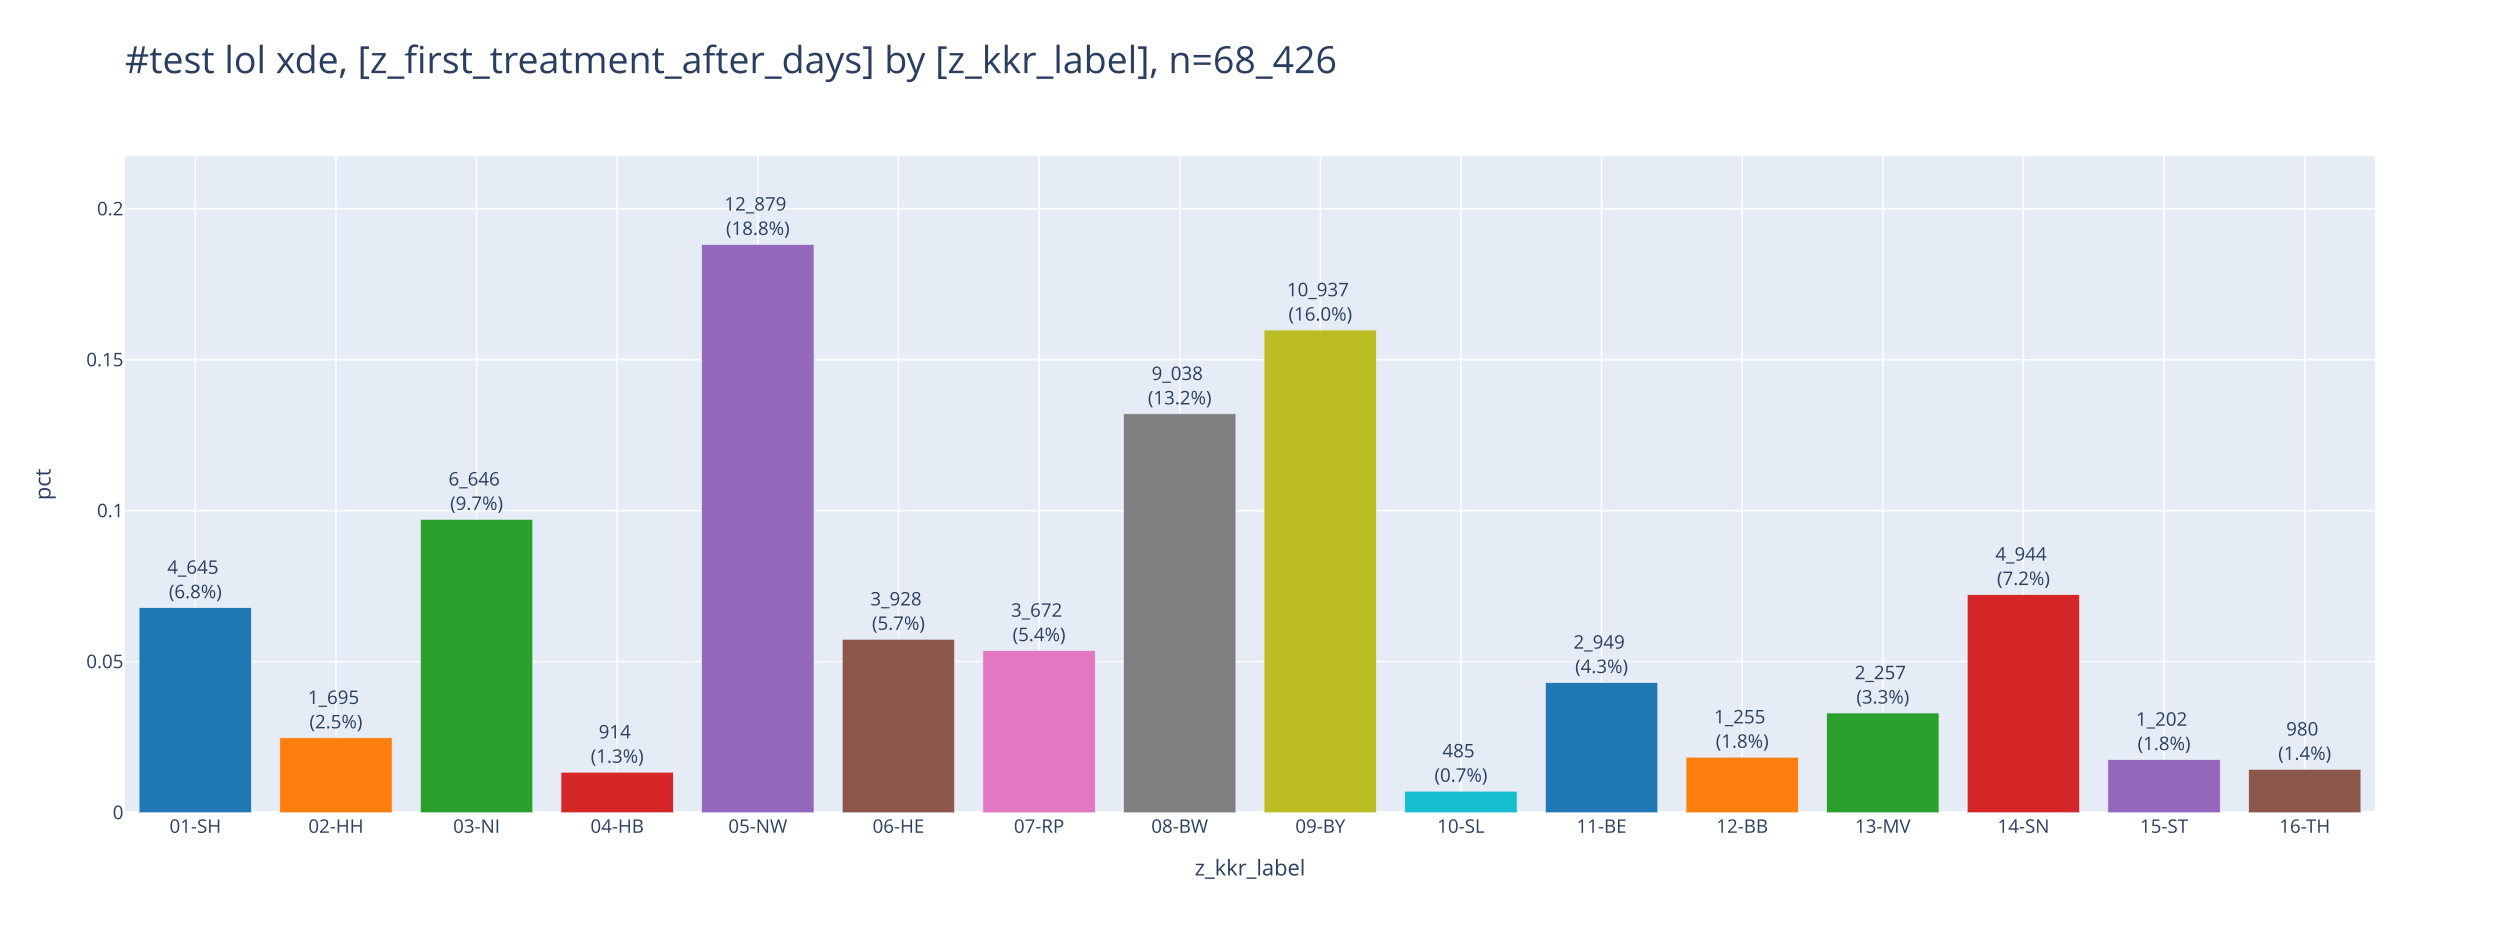
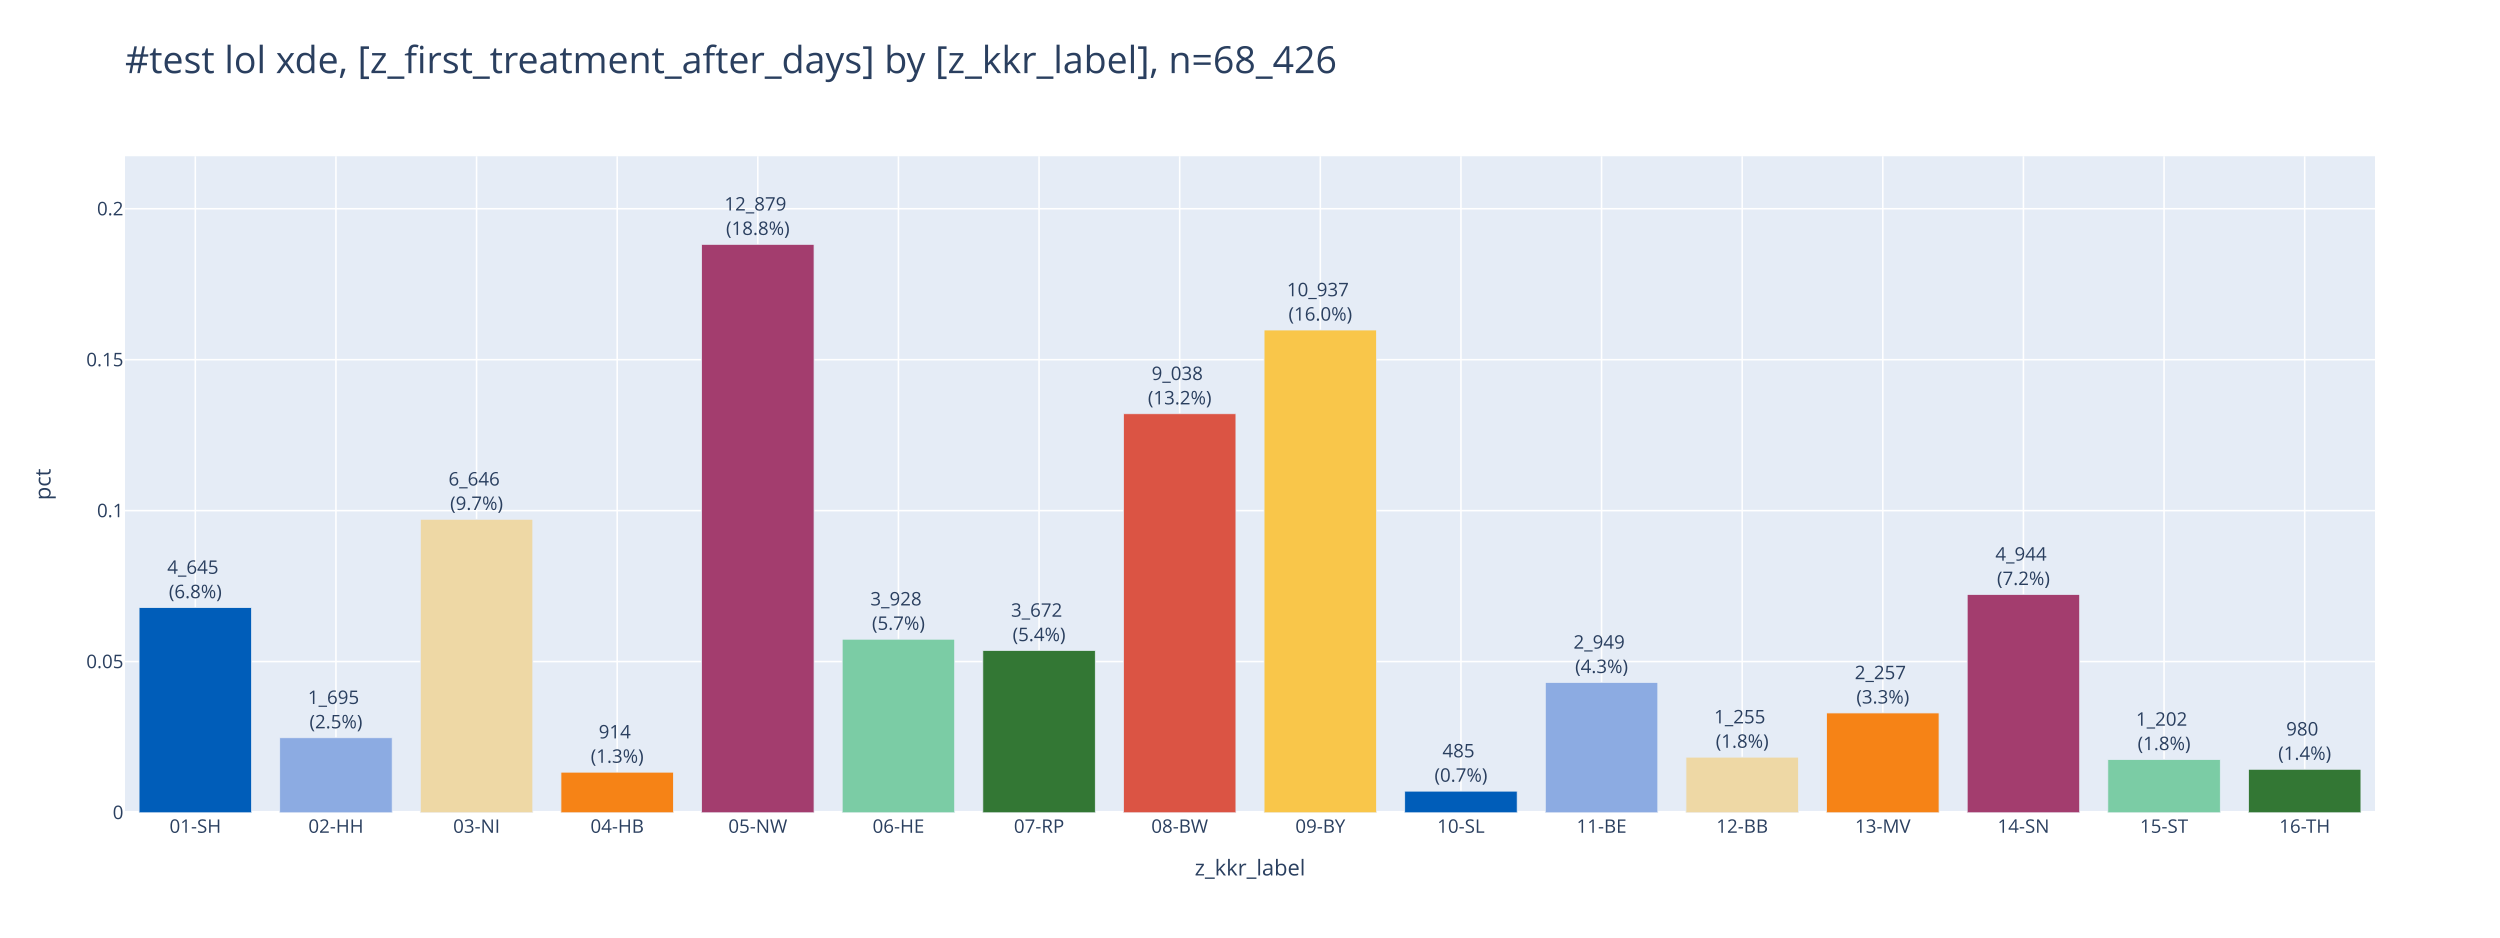
<svg xmlns="http://www.w3.org/2000/svg" class="main-svg" width="1600" height="600" style="" viewBox="0 0 1600 600">
  <rect x="0" y="0" width="1600" height="600" style="fill: rgb(255, 255, 255); fill-opacity: 1;" />
-   <defs id="defs-0b8a5f">
+   <defs id="defs-04697f">
    <g class="clips">
-       <clipPath id="clip0b8a5fxyplot" class="plotclip">
+       <clipPath id="clip04697fxyplot" class="plotclip">
        <rect width="1440" height="420" />
      </clipPath>
-       <clipPath class="axesclip" id="clip0b8a5fx">
+       <clipPath class="axesclip" id="clip04697fx">
        <rect x="80" y="0" width="1440" height="600" />
      </clipPath>
-       <clipPath class="axesclip" id="clip0b8a5fy">
+       <clipPath class="axesclip" id="clip04697fy">
        <rect x="0" y="100" width="1600" height="420" />
      </clipPath>
-       <clipPath class="axesclip" id="clip0b8a5fxy">
+       <clipPath class="axesclip" id="clip04697fxy">
        <rect x="80" y="100" width="1440" height="420" />
      </clipPath>
    </g>
    <g class="gradients" />
    <g class="patterns" />
  </defs>
  <g class="bglayer">
    <rect class="bg" x="80" y="100" width="1440" height="420" style="fill: rgb(229, 236, 246); fill-opacity: 1; stroke-width: 0;" />
  </g>
  <g class="layer-below">
    <g class="imagelayer" />
    <g class="shapelayer" />
  </g>
  <g class="cartesianlayer">
    <g class="subplot xy">
      <g class="layer-subplot">
        <g class="shapelayer" />
        <g class="imagelayer" />
      </g>
      <g class="minor-gridlayer">
        <g class="x" />
        <g class="y" />
      </g>
      <g class="gridlayer">
        <g class="x">
          <path class="xgrid crisp" transform="translate(125,0)" d="M0,100v420" style="stroke: rgb(255, 255, 255); stroke-opacity: 1; stroke-width: 1px;" />
          <path class="xgrid crisp" transform="translate(215,0)" d="M0,100v420" style="stroke: rgb(255, 255, 255); stroke-opacity: 1; stroke-width: 1px;" />
          <path class="xgrid crisp" transform="translate(305,0)" d="M0,100v420" style="stroke: rgb(255, 255, 255); stroke-opacity: 1; stroke-width: 1px;" />
          <path class="xgrid crisp" transform="translate(395,0)" d="M0,100v420" style="stroke: rgb(255, 255, 255); stroke-opacity: 1; stroke-width: 1px;" />
          <path class="xgrid crisp" transform="translate(485,0)" d="M0,100v420" style="stroke: rgb(255, 255, 255); stroke-opacity: 1; stroke-width: 1px;" />
          <path class="xgrid crisp" transform="translate(575,0)" d="M0,100v420" style="stroke: rgb(255, 255, 255); stroke-opacity: 1; stroke-width: 1px;" />
          <path class="xgrid crisp" transform="translate(665,0)" d="M0,100v420" style="stroke: rgb(255, 255, 255); stroke-opacity: 1; stroke-width: 1px;" />
          <path class="xgrid crisp" transform="translate(755,0)" d="M0,100v420" style="stroke: rgb(255, 255, 255); stroke-opacity: 1; stroke-width: 1px;" />
          <path class="xgrid crisp" transform="translate(845,0)" d="M0,100v420" style="stroke: rgb(255, 255, 255); stroke-opacity: 1; stroke-width: 1px;" />
          <path class="xgrid crisp" transform="translate(935,0)" d="M0,100v420" style="stroke: rgb(255, 255, 255); stroke-opacity: 1; stroke-width: 1px;" />
          <path class="xgrid crisp" transform="translate(1025,0)" d="M0,100v420" style="stroke: rgb(255, 255, 255); stroke-opacity: 1; stroke-width: 1px;" />
          <path class="xgrid crisp" transform="translate(1115,0)" d="M0,100v420" style="stroke: rgb(255, 255, 255); stroke-opacity: 1; stroke-width: 1px;" />
          <path class="xgrid crisp" transform="translate(1205,0)" d="M0,100v420" style="stroke: rgb(255, 255, 255); stroke-opacity: 1; stroke-width: 1px;" />
          <path class="xgrid crisp" transform="translate(1295,0)" d="M0,100v420" style="stroke: rgb(255, 255, 255); stroke-opacity: 1; stroke-width: 1px;" />
          <path class="xgrid crisp" transform="translate(1385,0)" d="M0,100v420" style="stroke: rgb(255, 255, 255); stroke-opacity: 1; stroke-width: 1px;" />
          <path class="xgrid crisp" transform="translate(1475,0)" d="M0,100v420" style="stroke: rgb(255, 255, 255); stroke-opacity: 1; stroke-width: 1px;" />
        </g>
        <g class="y">
          <path class="ygrid crisp" transform="translate(0,423.4)" d="M80,0h1440" style="stroke: rgb(255, 255, 255); stroke-opacity: 1; stroke-width: 1px;" />
          <path class="ygrid crisp" transform="translate(0,326.8)" d="M80,0h1440" style="stroke: rgb(255, 255, 255); stroke-opacity: 1; stroke-width: 1px;" />
          <path class="ygrid crisp" transform="translate(0,230.2)" d="M80,0h1440" style="stroke: rgb(255, 255, 255); stroke-opacity: 1; stroke-width: 1px;" />
          <path class="ygrid crisp" transform="translate(0,133.6)" d="M80,0h1440" style="stroke: rgb(255, 255, 255); stroke-opacity: 1; stroke-width: 1px;" />
        </g>
      </g>
      <g class="zerolinelayer">
        <path class="yzl zl crisp" transform="translate(0,520)" d="M80,0h1440" style="stroke: rgb(255, 255, 255); stroke-opacity: 1; stroke-width: 2px;" />
      </g>
      <g class="layer-between">
        <g class="shapelayer" />
        <g class="imagelayer" />
      </g>
      <path class="xlines-below" />
      <path class="ylines-below" />
      <g class="overlines-below" />
      <g class="xaxislayer-below" />
      <g class="yaxislayer-below" />
      <g class="overaxes-below" />
      <g class="overplot">
-         <g class="xy" transform="translate(80,100)" clip-path="url(#clip0b8a5fxyplot)">
+         <g class="xy" transform="translate(80,100)" clip-path="url(#clip04697fxyplot)">
          <g class="barlayer mlayer">
            <g class="trace bars" style="opacity: 1;">
              <g class="points">
                <g class="point">
-                   <path d="M9,420V288.85H81V420Z" style="vector-effect: none; opacity: 1; stroke-width: 0.5px; fill: rgb(31, 119, 180); fill-opacity: 1; stroke: rgb(229, 236, 246); stroke-opacity: 1;" />
+                   <path d="M9,420V288.85H81V420Z" style="vector-effect: none; opacity: 1; stroke-width: 0.5px; fill: rgb(0, 93, 185); fill-opacity: 1; stroke: rgb(229, 236, 246); stroke-opacity: 1;" />
                  <text class="bartext bartext-outside" text-anchor="middle" data-notex="1" x="0" y="0" style="font-family: 'Open Sans', verdana, arial, sans-serif; font-size: 12px; fill: rgb(42, 63, 95); fill-opacity: 1; white-space: pre;" transform="translate(45,267.2504)">
                    <tspan class="line" dy="0em" x="0" y="0">4_645</tspan>
                    <tspan class="line" dy="1.3em" x="0" y="0">(6.8%)</tspan>
                  </text>
                </g>
              </g>
            </g>
            <g class="trace bars" style="opacity: 1;">
              <g class="points">
                <g class="point">
-                   <path d="M99,420V372.14H171V420Z" style="vector-effect: none; opacity: 1; stroke-width: 0.5px; fill: rgb(255, 127, 14); fill-opacity: 1; stroke: rgb(229, 236, 246); stroke-opacity: 1;" />
+                   <path d="M99,420V372.14H171V420Z" style="vector-effect: none; opacity: 1; stroke-width: 0.5px; fill: rgb(140, 171, 226); fill-opacity: 1; stroke: rgb(229, 236, 246); stroke-opacity: 1;" />
                  <text class="bartext bartext-outside" text-anchor="middle" data-notex="1" x="0" y="0" style="font-family: 'Open Sans', verdana, arial, sans-serif; font-size: 12px; fill: rgb(42, 63, 95); fill-opacity: 1; white-space: pre;" transform="translate(135,350.5404)">
                    <tspan class="line" dy="0em" x="0" y="0">1_695</tspan>
                    <tspan class="line" dy="1.3em" x="0" y="0">(2.5%)</tspan>
                  </text>
                </g>
              </g>
            </g>
            <g class="trace bars" style="opacity: 1;">
              <g class="points">
                <g class="point">
-                   <path d="M189,420V232.35H261V420Z" style="vector-effect: none; opacity: 1; stroke-width: 0.5px; fill: rgb(44, 160, 44); fill-opacity: 1; stroke: rgb(229, 236, 246); stroke-opacity: 1;" />
+                   <path d="M189,420V232.35H261V420Z" style="vector-effect: none; opacity: 1; stroke-width: 0.5px; fill: rgb(238, 216, 165); fill-opacity: 1; stroke: rgb(229, 236, 246); stroke-opacity: 1;" />
                  <text class="bartext bartext-outside" text-anchor="middle" data-notex="1" x="0" y="0" style="font-family: 'Open Sans', verdana, arial, sans-serif; font-size: 12px; fill: rgb(42, 63, 95); fill-opacity: 1; white-space: pre;" transform="translate(225,210.7504)">
                    <tspan class="line" dy="0em" x="0" y="0">6_646</tspan>
                    <tspan class="line" dy="1.3em" x="0" y="0">(9.7%)</tspan>
                  </text>
                </g>
              </g>
            </g>
            <g class="trace bars" style="opacity: 1;">
              <g class="points">
                <g class="point">
-                   <path d="M279,420V394.19H351V420Z" style="vector-effect: none; opacity: 1; stroke-width: 0.5px; fill: rgb(214, 39, 40); fill-opacity: 1; stroke: rgb(229, 236, 246); stroke-opacity: 1;" />
+                   <path d="M279,420V394.19H351V420Z" style="vector-effect: none; opacity: 1; stroke-width: 0.5px; fill: rgb(246, 131, 22); fill-opacity: 1; stroke: rgb(229, 236, 246); stroke-opacity: 1;" />
                  <text class="bartext bartext-outside" text-anchor="middle" data-notex="1" x="0" y="0" style="font-family: 'Open Sans', verdana, arial, sans-serif; font-size: 12px; fill: rgb(42, 63, 95); fill-opacity: 1; white-space: pre;" transform="translate(315,372.5904)">
                    <tspan class="line" dy="0em" x="0" y="0">914</tspan>
                    <tspan class="line" dy="1.3em" x="0" y="0">(1.3%)</tspan>
                  </text>
                </g>
              </g>
            </g>
            <g class="trace bars" style="opacity: 1;">
              <g class="points">
                <g class="point">
-                   <path d="M369,420V56.36H441V420Z" style="vector-effect: none; opacity: 1; stroke-width: 0.5px; fill: rgb(148, 103, 189); fill-opacity: 1; stroke: rgb(229, 236, 246); stroke-opacity: 1;" />
+                   <path d="M369,420V56.36H441V420Z" style="vector-effect: none; opacity: 1; stroke-width: 0.5px; fill: rgb(163, 61, 110); fill-opacity: 1; stroke: rgb(229, 236, 246); stroke-opacity: 1;" />
                  <text class="bartext bartext-outside" text-anchor="middle" data-notex="1" x="0" y="0" style="font-family: 'Open Sans', verdana, arial, sans-serif; font-size: 12px; fill: rgb(42, 63, 95); fill-opacity: 1; white-space: pre;" transform="translate(405,34.76039)">
                    <tspan class="line" dy="0em" x="0" y="0">12_879</tspan>
                    <tspan class="line" dy="1.3em" x="0" y="0">(18.8%)</tspan>
                  </text>
                </g>
              </g>
            </g>
            <g class="trace bars" style="opacity: 1;">
              <g class="points">
                <g class="point">
-                   <path d="M459,420V309.09H531V420Z" style="vector-effect: none; opacity: 1; stroke-width: 0.5px; fill: rgb(140, 86, 75); fill-opacity: 1; stroke: rgb(229, 236, 246); stroke-opacity: 1;" />
+                   <path d="M459,420V309.09H531V420Z" style="vector-effect: none; opacity: 1; stroke-width: 0.5px; fill: rgb(123, 204, 165); fill-opacity: 1; stroke: rgb(229, 236, 246); stroke-opacity: 1;" />
                  <text class="bartext bartext-outside" text-anchor="middle" data-notex="1" x="0" y="0" style="font-family: 'Open Sans', verdana, arial, sans-serif; font-size: 12px; fill: rgb(42, 63, 95); fill-opacity: 1; white-space: pre;" transform="translate(495,287.4904)">
                    <tspan class="line" dy="0em" x="0" y="0">3_928</tspan>
                    <tspan class="line" dy="1.3em" x="0" y="0">(5.7%)</tspan>
                  </text>
                </g>
              </g>
            </g>
            <g class="trace bars" style="opacity: 1;">
              <g class="points">
                <g class="point">
-                   <path d="M549,420V316.32H621V420Z" style="vector-effect: none; opacity: 1; stroke-width: 0.5px; fill: rgb(227, 119, 194); fill-opacity: 1; stroke: rgb(229, 236, 246); stroke-opacity: 1;" />
+                   <path d="M549,420V316.32H621V420Z" style="vector-effect: none; opacity: 1; stroke-width: 0.5px; fill: rgb(51, 119, 52); fill-opacity: 1; stroke: rgb(229, 236, 246); stroke-opacity: 1;" />
                  <text class="bartext bartext-outside" text-anchor="middle" data-notex="1" x="0" y="0" style="font-family: 'Open Sans', verdana, arial, sans-serif; font-size: 12px; fill: rgb(42, 63, 95); fill-opacity: 1; white-space: pre;" transform="translate(585,294.7204)">
                    <tspan class="line" dy="0em" x="0" y="0">3_672</tspan>
                    <tspan class="line" dy="1.3em" x="0" y="0">(5.4%)</tspan>
                  </text>
                </g>
              </g>
            </g>
            <g class="trace bars" style="opacity: 1;">
              <g class="points">
                <g class="point">
-                   <path d="M639,420V164.81H711V420Z" style="vector-effect: none; opacity: 1; stroke-width: 0.5px; fill: rgb(127, 127, 127); fill-opacity: 1; stroke: rgb(229, 236, 246); stroke-opacity: 1;" />
+                   <path d="M639,420V164.81H711V420Z" style="vector-effect: none; opacity: 1; stroke-width: 0.5px; fill: rgb(219, 84, 68); fill-opacity: 1; stroke: rgb(229, 236, 246); stroke-opacity: 1;" />
                  <text class="bartext bartext-outside" text-anchor="middle" data-notex="1" x="0" y="0" style="font-family: 'Open Sans', verdana, arial, sans-serif; font-size: 12px; fill: rgb(42, 63, 95); fill-opacity: 1; white-space: pre;" transform="translate(675,143.2104)">
                    <tspan class="line" dy="0em" x="0" y="0">9_038</tspan>
                    <tspan class="line" dy="1.3em" x="0" y="0">(13.2%)</tspan>
                  </text>
                </g>
              </g>
            </g>
            <g class="trace bars" style="opacity: 1;">
              <g class="points">
                <g class="point">
-                   <path d="M729,420V111.2H801V420Z" style="vector-effect: none; opacity: 1; stroke-width: 0.5px; fill: rgb(188, 189, 34); fill-opacity: 1; stroke: rgb(229, 236, 246); stroke-opacity: 1;" />
+                   <path d="M729,420V111.2H801V420Z" style="vector-effect: none; opacity: 1; stroke-width: 0.5px; fill: rgb(249, 198, 74); fill-opacity: 1; stroke: rgb(229, 236, 246); stroke-opacity: 1;" />
                  <text class="bartext bartext-outside" text-anchor="middle" data-notex="1" x="0" y="0" style="font-family: 'Open Sans', verdana, arial, sans-serif; font-size: 12px; fill: rgb(42, 63, 95); fill-opacity: 1; white-space: pre;" transform="translate(765,89.60039)">
                    <tspan class="line" dy="0em" x="0" y="0">10_937</tspan>
                    <tspan class="line" dy="1.3em" x="0" y="0">(16.0%)</tspan>
                  </text>
                </g>
              </g>
            </g>
            <g class="trace bars" style="opacity: 1;">
              <g class="points">
                <g class="point">
-                   <path d="M819,420V406.31H891V420Z" style="vector-effect: none; opacity: 1; stroke-width: 0.5px; fill: rgb(23, 190, 207); fill-opacity: 1; stroke: rgb(229, 236, 246); stroke-opacity: 1;" />
+                   <path d="M819,420V406.31H891V420Z" style="vector-effect: none; opacity: 1; stroke-width: 0.5px; fill: rgb(0, 93, 185); fill-opacity: 1; stroke: rgb(229, 236, 246); stroke-opacity: 1;" />
                  <text class="bartext bartext-outside" text-anchor="middle" data-notex="1" x="0" y="0" style="font-family: 'Open Sans', verdana, arial, sans-serif; font-size: 12px; fill: rgb(42, 63, 95); fill-opacity: 1; white-space: pre;" transform="translate(855,384.7104)">
                    <tspan class="line" dy="0em" x="0" y="0">485</tspan>
                    <tspan class="line" dy="1.3em" x="0" y="0">(0.7%)</tspan>
                  </text>
                </g>
              </g>
            </g>
            <g class="trace bars" style="opacity: 1;">
              <g class="points">
                <g class="point">
-                   <path d="M909,420V336.74H981V420Z" style="vector-effect: none; opacity: 1; stroke-width: 0.5px; fill: rgb(31, 119, 180); fill-opacity: 1; stroke: rgb(229, 236, 246); stroke-opacity: 1;" />
+                   <path d="M909,420V336.74H981V420Z" style="vector-effect: none; opacity: 1; stroke-width: 0.5px; fill: rgb(140, 171, 226); fill-opacity: 1; stroke: rgb(229, 236, 246); stroke-opacity: 1;" />
                  <text class="bartext bartext-outside" text-anchor="middle" data-notex="1" x="0" y="0" style="font-family: 'Open Sans', verdana, arial, sans-serif; font-size: 12px; fill: rgb(42, 63, 95); fill-opacity: 1; white-space: pre;" transform="translate(945,315.1404)">
                    <tspan class="line" dy="0em" x="0" y="0">2_949</tspan>
                    <tspan class="line" dy="1.3em" x="0" y="0">(4.3%)</tspan>
                  </text>
                </g>
              </g>
            </g>
            <g class="trace bars" style="opacity: 1;">
              <g class="points">
                <g class="point">
-                   <path d="M999,420V384.57H1071V420Z" style="vector-effect: none; opacity: 1; stroke-width: 0.5px; fill: rgb(255, 127, 14); fill-opacity: 1; stroke: rgb(229, 236, 246); stroke-opacity: 1;" />
+                   <path d="M999,420V384.57H1071V420Z" style="vector-effect: none; opacity: 1; stroke-width: 0.5px; fill: rgb(238, 216, 165); fill-opacity: 1; stroke: rgb(229, 236, 246); stroke-opacity: 1;" />
                  <text class="bartext bartext-outside" text-anchor="middle" data-notex="1" x="0" y="0" style="font-family: 'Open Sans', verdana, arial, sans-serif; font-size: 12px; fill: rgb(42, 63, 95); fill-opacity: 1; white-space: pre;" transform="translate(1035,362.9704)">
                    <tspan class="line" dy="0em" x="0" y="0">1_255</tspan>
                    <tspan class="line" dy="1.3em" x="0" y="0">(1.8%)</tspan>
                  </text>
                </g>
              </g>
            </g>
            <g class="trace bars" style="opacity: 1;">
              <g class="points">
                <g class="point">
-                   <path d="M1089,420V356.27H1161V420Z" style="vector-effect: none; opacity: 1; stroke-width: 0.5px; fill: rgb(44, 160, 44); fill-opacity: 1; stroke: rgb(229, 236, 246); stroke-opacity: 1;" />
+                   <path d="M1089,420V356.27H1161V420Z" style="vector-effect: none; opacity: 1; stroke-width: 0.5px; fill: rgb(246, 131, 22); fill-opacity: 1; stroke: rgb(229, 236, 246); stroke-opacity: 1;" />
                  <text class="bartext bartext-outside" text-anchor="middle" data-notex="1" x="0" y="0" style="font-family: 'Open Sans', verdana, arial, sans-serif; font-size: 12px; fill: rgb(42, 63, 95); fill-opacity: 1; white-space: pre;" transform="translate(1125,334.6704)">
                    <tspan class="line" dy="0em" x="0" y="0">2_257</tspan>
                    <tspan class="line" dy="1.3em" x="0" y="0">(3.3%)</tspan>
                  </text>
                </g>
              </g>
            </g>
            <g class="trace bars" style="opacity: 1;">
              <g class="points">
                <g class="point">
-                   <path d="M1179,420V280.41H1251V420Z" style="vector-effect: none; opacity: 1; stroke-width: 0.5px; fill: rgb(214, 39, 40); fill-opacity: 1; stroke: rgb(229, 236, 246); stroke-opacity: 1;" />
+                   <path d="M1179,420V280.41H1251V420Z" style="vector-effect: none; opacity: 1; stroke-width: 0.5px; fill: rgb(163, 61, 110); fill-opacity: 1; stroke: rgb(229, 236, 246); stroke-opacity: 1;" />
                  <text class="bartext bartext-outside" text-anchor="middle" data-notex="1" x="0" y="0" style="font-family: 'Open Sans', verdana, arial, sans-serif; font-size: 12px; fill: rgb(42, 63, 95); fill-opacity: 1; white-space: pre;" transform="translate(1215,258.8104)">
                    <tspan class="line" dy="0em" x="0" y="0">4_944</tspan>
                    <tspan class="line" dy="1.3em" x="0" y="0">(7.2%)</tspan>
                  </text>
                </g>
              </g>
            </g>
            <g class="trace bars" style="opacity: 1;">
              <g class="points">
                <g class="point">
-                   <path d="M1269,420V386.06H1341V420Z" style="vector-effect: none; opacity: 1; stroke-width: 0.5px; fill: rgb(148, 103, 189); fill-opacity: 1; stroke: rgb(229, 236, 246); stroke-opacity: 1;" />
+                   <path d="M1269,420V386.06H1341V420Z" style="vector-effect: none; opacity: 1; stroke-width: 0.5px; fill: rgb(123, 204, 165); fill-opacity: 1; stroke: rgb(229, 236, 246); stroke-opacity: 1;" />
                  <text class="bartext bartext-outside" text-anchor="middle" data-notex="1" x="0" y="0" style="font-family: 'Open Sans', verdana, arial, sans-serif; font-size: 12px; fill: rgb(42, 63, 95); fill-opacity: 1; white-space: pre;" transform="translate(1305,364.4604)">
                    <tspan class="line" dy="0em" x="0" y="0">1_202</tspan>
                    <tspan class="line" dy="1.3em" x="0" y="0">(1.8%)</tspan>
                  </text>
                </g>
              </g>
            </g>
            <g class="trace bars" style="opacity: 1;">
              <g class="points">
                <g class="point">
-                   <path d="M1359,420V392.33H1431V420Z" style="vector-effect: none; opacity: 1; stroke-width: 0.5px; fill: rgb(140, 86, 75); fill-opacity: 1; stroke: rgb(229, 236, 246); stroke-opacity: 1;" />
+                   <path d="M1359,420V392.33H1431V420Z" style="vector-effect: none; opacity: 1; stroke-width: 0.5px; fill: rgb(51, 119, 52); fill-opacity: 1; stroke: rgb(229, 236, 246); stroke-opacity: 1;" />
                  <text class="bartext bartext-outside" text-anchor="middle" data-notex="1" x="0" y="0" style="font-family: 'Open Sans', verdana, arial, sans-serif; font-size: 12px; fill: rgb(42, 63, 95); fill-opacity: 1; white-space: pre;" transform="translate(1395,370.7304)">
                    <tspan class="line" dy="0em" x="0" y="0">980</tspan>
                    <tspan class="line" dy="1.3em" x="0" y="0">(1.4%)</tspan>
                  </text>
                </g>
              </g>
            </g>
          </g>
        </g>
      </g>
      <path class="xlines-above crisp" d="M0,0" style="fill: none;" />
      <path class="ylines-above crisp" d="M0,0" style="fill: none;" />
      <g class="overlines-above" />
      <g class="xaxislayer-above">
        <g class="xtick">
          <text text-anchor="middle" x="0" y="533" transform="translate(125,0)" style="font-family: 'Open Sans', verdana, arial, sans-serif; font-size: 12px; fill: rgb(42, 63, 95); fill-opacity: 1; white-space: pre; opacity: 1;">01-SH</text>
        </g>
        <g class="xtick">
          <text text-anchor="middle" x="0" y="533" transform="translate(215,0)" style="font-family: 'Open Sans', verdana, arial, sans-serif; font-size: 12px; fill: rgb(42, 63, 95); fill-opacity: 1; white-space: pre; opacity: 1;">02-HH</text>
        </g>
        <g class="xtick">
          <text text-anchor="middle" x="0" y="533" transform="translate(305,0)" style="font-family: 'Open Sans', verdana, arial, sans-serif; font-size: 12px; fill: rgb(42, 63, 95); fill-opacity: 1; white-space: pre; opacity: 1;">03-NI</text>
        </g>
        <g class="xtick">
          <text text-anchor="middle" x="0" y="533" transform="translate(395,0)" style="font-family: 'Open Sans', verdana, arial, sans-serif; font-size: 12px; fill: rgb(42, 63, 95); fill-opacity: 1; white-space: pre; opacity: 1;">04-HB</text>
        </g>
        <g class="xtick">
          <text text-anchor="middle" x="0" y="533" transform="translate(485,0)" style="font-family: 'Open Sans', verdana, arial, sans-serif; font-size: 12px; fill: rgb(42, 63, 95); fill-opacity: 1; white-space: pre; opacity: 1;">05-NW</text>
        </g>
        <g class="xtick">
          <text text-anchor="middle" x="0" y="533" transform="translate(575,0)" style="font-family: 'Open Sans', verdana, arial, sans-serif; font-size: 12px; fill: rgb(42, 63, 95); fill-opacity: 1; white-space: pre; opacity: 1;">06-HE</text>
        </g>
        <g class="xtick">
          <text text-anchor="middle" x="0" y="533" transform="translate(665,0)" style="font-family: 'Open Sans', verdana, arial, sans-serif; font-size: 12px; fill: rgb(42, 63, 95); fill-opacity: 1; white-space: pre; opacity: 1;">07-RP</text>
        </g>
        <g class="xtick">
          <text text-anchor="middle" x="0" y="533" transform="translate(755,0)" style="font-family: 'Open Sans', verdana, arial, sans-serif; font-size: 12px; fill: rgb(42, 63, 95); fill-opacity: 1; white-space: pre; opacity: 1;">08-BW</text>
        </g>
        <g class="xtick">
          <text text-anchor="middle" x="0" y="533" transform="translate(845,0)" style="font-family: 'Open Sans', verdana, arial, sans-serif; font-size: 12px; fill: rgb(42, 63, 95); fill-opacity: 1; white-space: pre; opacity: 1;">09-BY</text>
        </g>
        <g class="xtick">
          <text text-anchor="middle" x="0" y="533" transform="translate(935,0)" style="font-family: 'Open Sans', verdana, arial, sans-serif; font-size: 12px; fill: rgb(42, 63, 95); fill-opacity: 1; white-space: pre; opacity: 1;">10-SL</text>
        </g>
        <g class="xtick">
          <text text-anchor="middle" x="0" y="533" transform="translate(1025,0)" style="font-family: 'Open Sans', verdana, arial, sans-serif; font-size: 12px; fill: rgb(42, 63, 95); fill-opacity: 1; white-space: pre; opacity: 1;">11-BE</text>
        </g>
        <g class="xtick">
          <text text-anchor="middle" x="0" y="533" transform="translate(1115,0)" style="font-family: 'Open Sans', verdana, arial, sans-serif; font-size: 12px; fill: rgb(42, 63, 95); fill-opacity: 1; white-space: pre; opacity: 1;">12-BB</text>
        </g>
        <g class="xtick">
          <text text-anchor="middle" x="0" y="533" transform="translate(1205,0)" style="font-family: 'Open Sans', verdana, arial, sans-serif; font-size: 12px; fill: rgb(42, 63, 95); fill-opacity: 1; white-space: pre; opacity: 1;">13-MV</text>
        </g>
        <g class="xtick">
          <text text-anchor="middle" x="0" y="533" transform="translate(1295,0)" style="font-family: 'Open Sans', verdana, arial, sans-serif; font-size: 12px; fill: rgb(42, 63, 95); fill-opacity: 1; white-space: pre; opacity: 1;">14-SN</text>
        </g>
        <g class="xtick">
          <text text-anchor="middle" x="0" y="533" transform="translate(1385,0)" style="font-family: 'Open Sans', verdana, arial, sans-serif; font-size: 12px; fill: rgb(42, 63, 95); fill-opacity: 1; white-space: pre; opacity: 1;">15-ST</text>
        </g>
        <g class="xtick">
          <text text-anchor="middle" x="0" y="533" transform="translate(1475,0)" style="font-family: 'Open Sans', verdana, arial, sans-serif; font-size: 12px; fill: rgb(42, 63, 95); fill-opacity: 1; white-space: pre; opacity: 1;">16-TH</text>
        </g>
      </g>
      <g class="yaxislayer-above">
        <g class="ytick">
          <text text-anchor="end" x="79" y="4.2" transform="translate(0,520)" style="font-family: 'Open Sans', verdana, arial, sans-serif; font-size: 12px; fill: rgb(42, 63, 95); fill-opacity: 1; white-space: pre; opacity: 1;">0</text>
        </g>
        <g class="ytick">
          <text text-anchor="end" x="79" y="4.2" style="font-family: 'Open Sans', verdana, arial, sans-serif; font-size: 12px; fill: rgb(42, 63, 95); fill-opacity: 1; white-space: pre; opacity: 1;" transform="translate(0,423.4)">0.05</text>
        </g>
        <g class="ytick">
          <text text-anchor="end" x="79" y="4.2" style="font-family: 'Open Sans', verdana, arial, sans-serif; font-size: 12px; fill: rgb(42, 63, 95); fill-opacity: 1; white-space: pre; opacity: 1;" transform="translate(0,326.8)">0.1</text>
        </g>
        <g class="ytick">
          <text text-anchor="end" x="79" y="4.2" style="font-family: 'Open Sans', verdana, arial, sans-serif; font-size: 12px; fill: rgb(42, 63, 95); fill-opacity: 1; white-space: pre; opacity: 1;" transform="translate(0,230.2)">0.15</text>
        </g>
        <g class="ytick">
          <text text-anchor="end" x="79" y="4.2" style="font-family: 'Open Sans', verdana, arial, sans-serif; font-size: 12px; fill: rgb(42, 63, 95); fill-opacity: 1; white-space: pre; opacity: 1;" transform="translate(0,133.6)">0.2</text>
        </g>
      </g>
      <g class="overaxes-above" />
    </g>
  </g>
  <g class="polarlayer" />
  <g class="smithlayer" />
  <g class="ternarylayer" />
  <g class="geolayer" />
  <g class="funnelarealayer" />
  <g class="pielayer" />
  <g class="iciclelayer" />
  <g class="treemaplayer" />
  <g class="sunburstlayer" />
  <g class="glimages" />
-   <defs id="topdefs-0b8a5f">
+   <defs id="topdefs-04697f">
    <g class="clips" />
  </defs>
  <g class="layer-above">
    <g class="imagelayer" />
    <g class="shapelayer" />
  </g>
  <g class="infolayer">
    <g class="g-gtitle">
      <text class="gtitle" x="80" y="30" text-anchor="start" dy="0.7em" style="opacity: 1; font-family: 'Open Sans', verdana, arial, sans-serif; font-size: 24px; fill: rgb(42, 63, 95); fill-opacity: 1; white-space: pre;">#test lol xde, [z_first_treatment_after_days] by [z_kkr_label], n=68_426</text>
    </g>
    <g class="g-xtitle">
      <text class="xtitle" x="800" y="560.3" text-anchor="middle" style="opacity: 1; font-family: 'Open Sans', verdana, arial, sans-serif; font-size: 14px; fill: rgb(42, 63, 95); fill-opacity: 1; white-space: pre;">z_kkr_label</text>
    </g>
    <g class="g-ytitle">
      <text class="ytitle" transform="rotate(-90,32.33438,310)" x="32.334" y="310" text-anchor="middle" style="opacity: 1; font-family: 'Open Sans', verdana, arial, sans-serif; font-size: 14px; fill: rgb(42, 63, 95); fill-opacity: 1; white-space: pre;">pct</text>
    </g>
  </g>
</svg>
